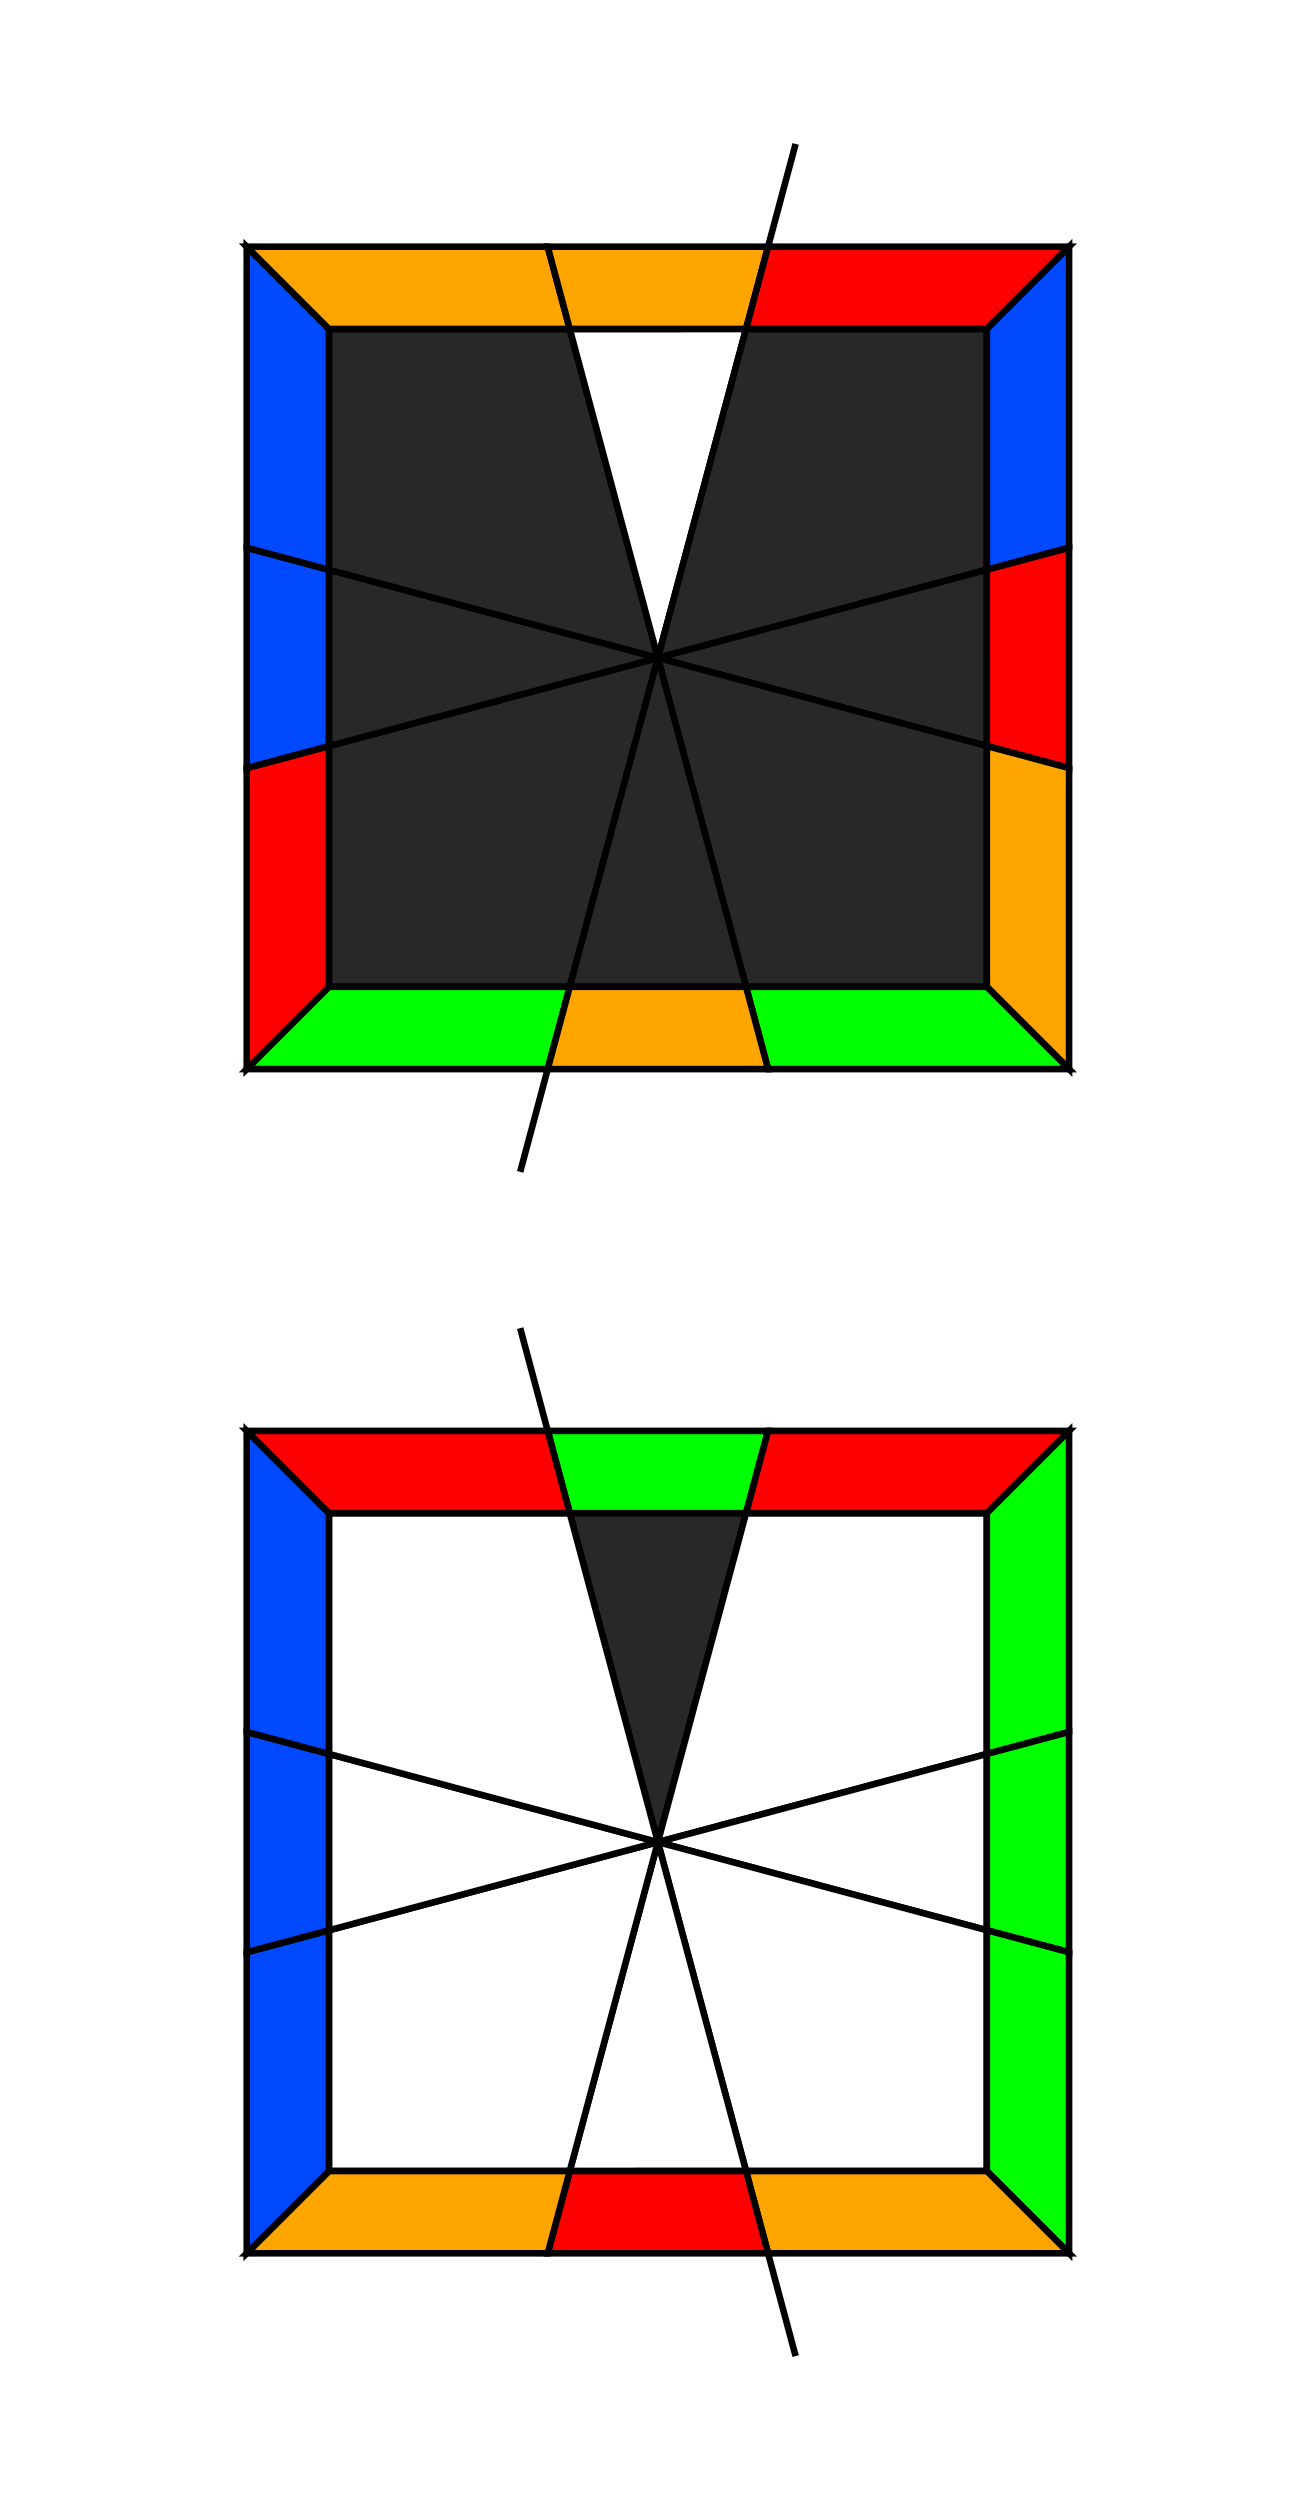
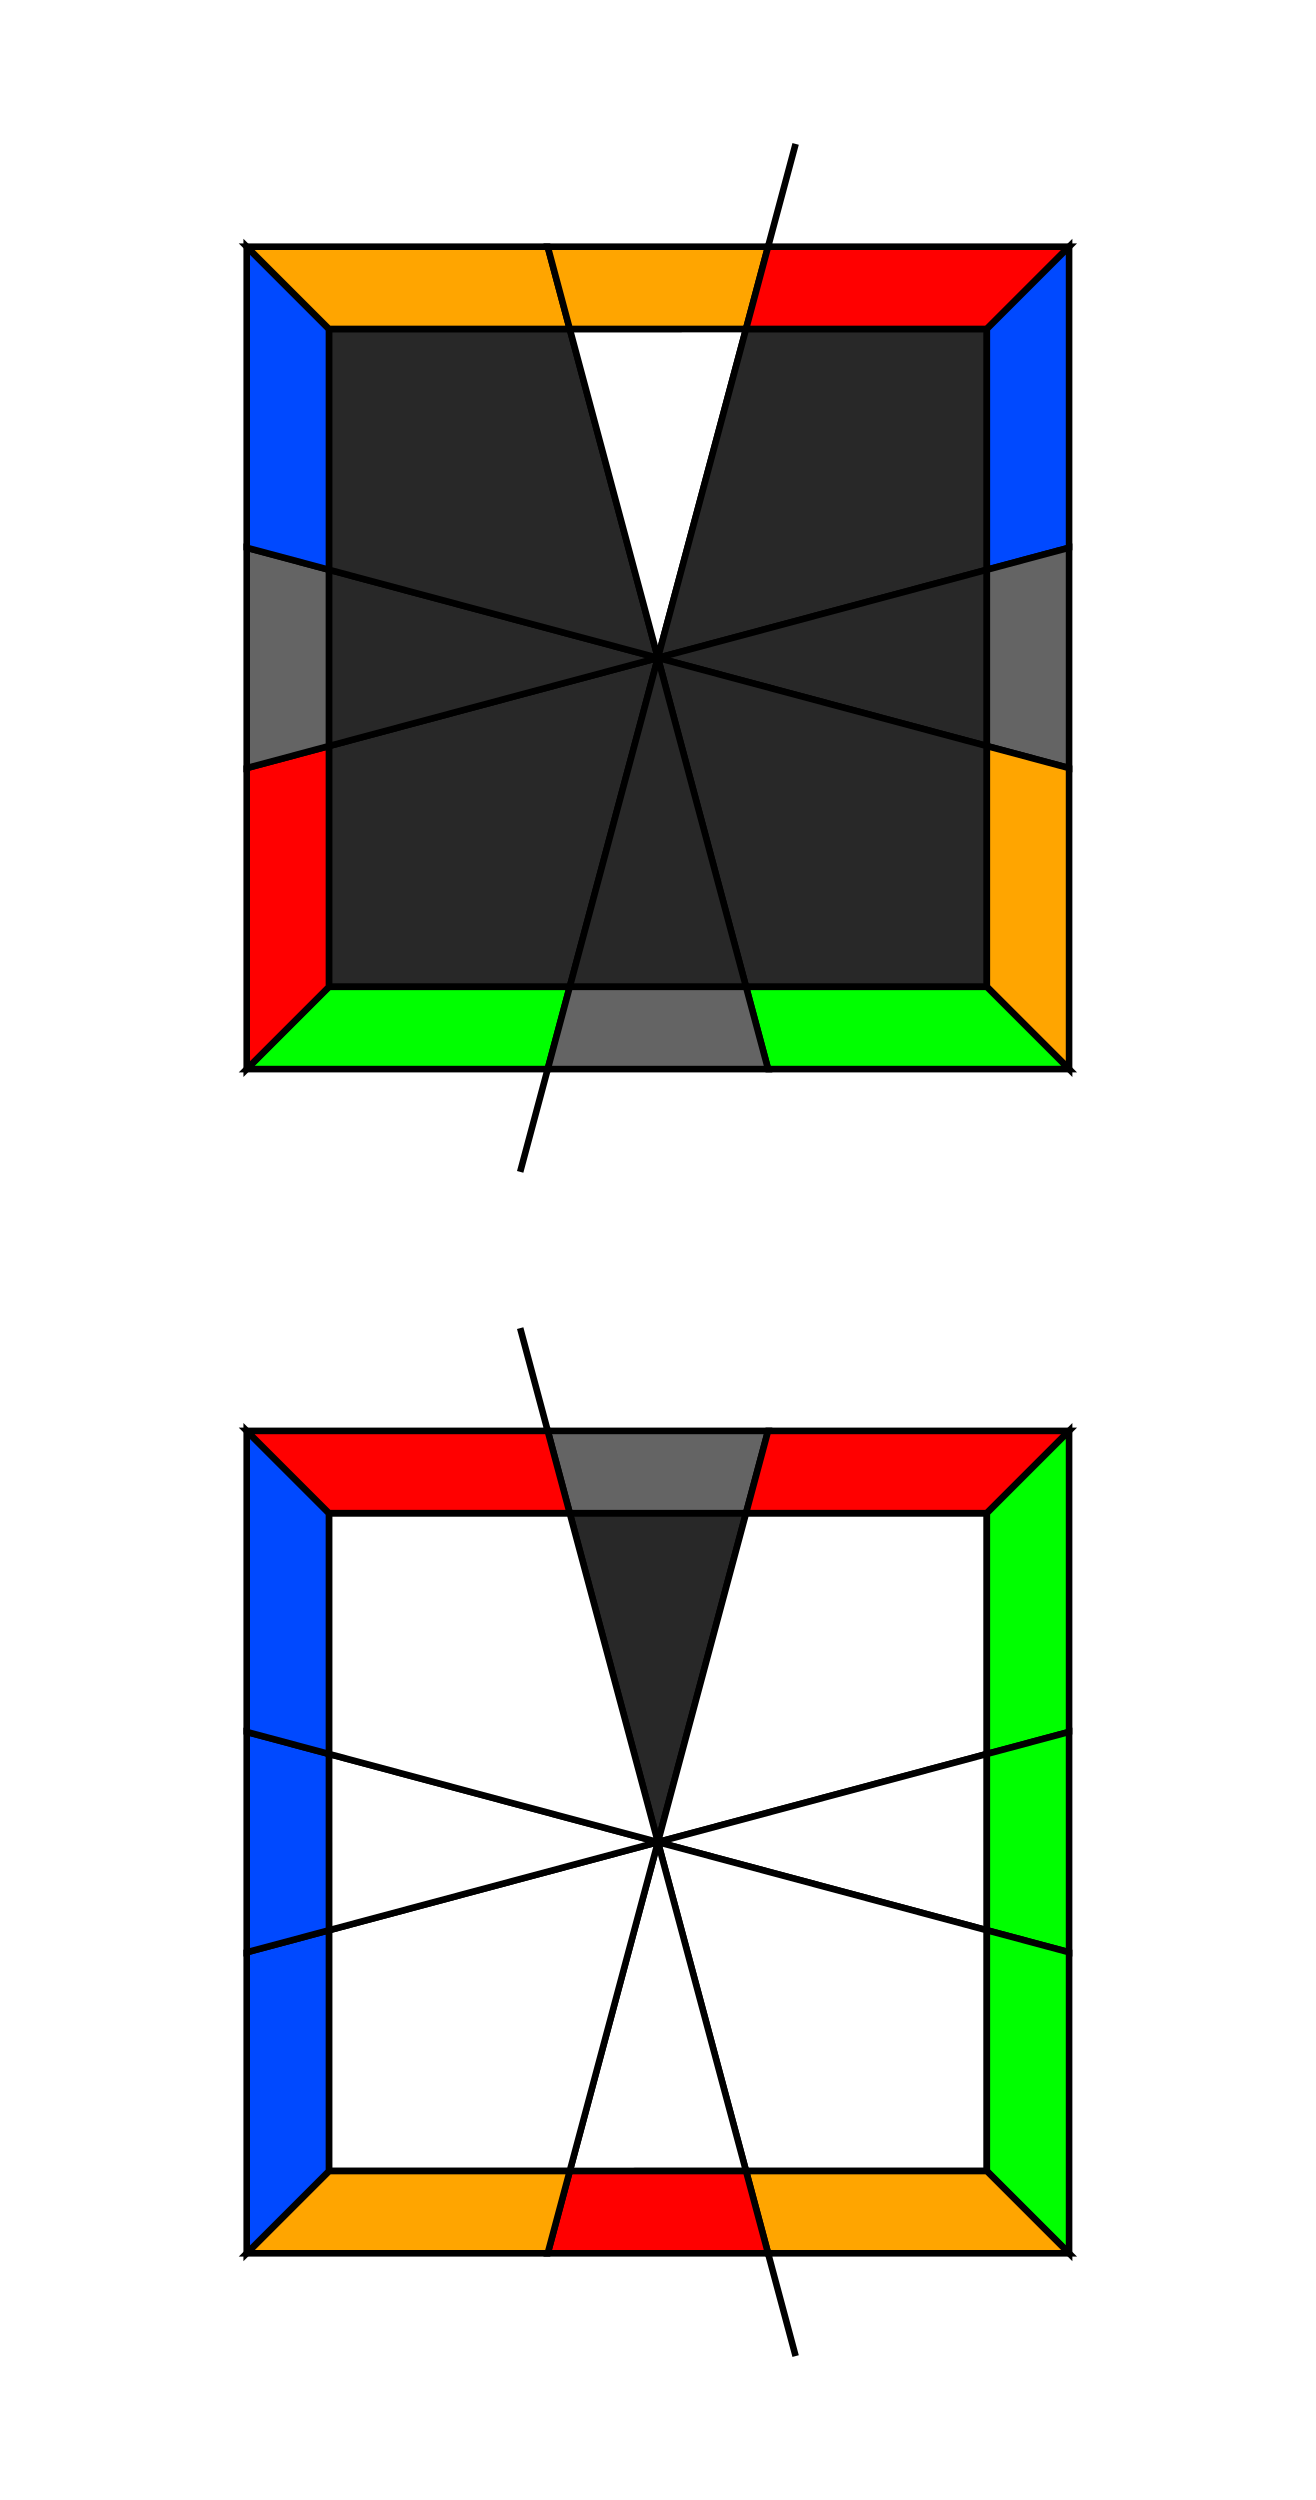
- <svg xmlns="http://www.w3.org/2000/svg" width="200" height="380.0" viewBox="-100.0 -190.0 200 380.0">
-   <defs>
- </defs>
-   <path d="M-20.934,78.125 L20.934,-78.125" stroke="rgb(0, 0, 0)" stroke-width="1" transform="translate(0, -90.0)" />
-   <path d="M0,0 L-13.397,50.0 L-50.0,50.0 L-50.0,13.397 Z" fill="rgb(40, 40, 40)" stroke="rgb(0, 0, 0)" stroke-width="1" transform="translate(0, -90.0) rotate(0)" />
-   <path d="M-13.397,50.0 L-16.747,62.5 L-62.5,62.5 L-50.0,50.0 Z" fill="rgb(0, 255, 0)" stroke="rgb(0, 0, 0)" stroke-width="1" transform="translate(0, -90.0) rotate(0)" />
-   <path d="M-50.0,50.0 L-62.5,62.5 L-62.5,16.747 L-50.0,13.397 Z" fill="rgb(255, 0, 0)" stroke="rgb(0, 0, 0)" stroke-width="1" transform="translate(0, -90.0) rotate(0)" />
-   <path d="M0,0 L-13.397,50.0 L-36.603,36.603 Z" fill="rgb(40, 40, 40)" stroke="rgb(0, 0, 0)" stroke-width="1" transform="translate(0, -90.0) rotate(60)" />
-   <path d="M-13.397,50.0 L-16.747,62.5 L-45.753,45.753 L-36.603,36.603 Z" fill="rgb(0, 73, 255)" stroke="rgb(0, 0, 0)" stroke-width="1" transform="translate(0, -90.0) rotate(60)" />
-   <path d="M0,0 L-13.397,50.0 L-50.0,50.0 L-50.0,13.397 Z" fill="rgb(40, 40, 40)" stroke="rgb(0, 0, 0)" stroke-width="1" transform="translate(0, -90.0) rotate(90)" />
-   <path d="M-13.397,50.0 L-16.747,62.5 L-62.5,62.5 L-50.0,50.0 Z" fill="rgb(0, 73, 255)" stroke="rgb(0, 0, 0)" stroke-width="1" transform="translate(0, -90.0) rotate(90)" />
-   <path d="M-50.0,50.0 L-62.5,62.5 L-62.5,16.747 L-50.0,13.397 Z" fill="rgb(255, 165, 0)" stroke="rgb(0, 0, 0)" stroke-width="1" transform="translate(0, -90.0) rotate(90)" />
-   <path d="M0,0 L-13.397,50.0 L-36.603,36.603 Z" fill="rgb(255, 255, 255)" stroke="rgb(0, 0, 0)" stroke-width="1" transform="translate(0, -90.0) rotate(150)" />
-   <path d="M-13.397,50.0 L-16.747,62.5 L-45.753,45.753 L-36.603,36.603 Z" fill="rgb(255, 165, 0)" stroke="rgb(0, 0, 0)" stroke-width="1" transform="translate(0, -90.0) rotate(150)" />
-   <path d="M0,0 L-13.397,50.0 L-50.0,50.0 L-50.0,13.397 Z" fill="rgb(40, 40, 40)" stroke="rgb(0, 0, 0)" stroke-width="1" transform="translate(0, -90.0) rotate(180)" />
-   <path d="M-13.397,50.0 L-16.747,62.5 L-62.5,62.5 L-50.0,50.0 Z" fill="rgb(255, 0, 0)" stroke="rgb(0, 0, 0)" stroke-width="1" transform="translate(0, -90.0) rotate(180)" />
-   <path d="M-50.0,50.0 L-62.5,62.5 L-62.5,16.747 L-50.0,13.397 Z" fill="rgb(0, 73, 255)" stroke="rgb(0, 0, 0)" stroke-width="1" transform="translate(0, -90.0) rotate(180)" />
-   <path d="M0,0 L-13.397,50.0 L-36.603,36.603 Z" fill="rgb(40, 40, 40)" stroke="rgb(0, 0, 0)" stroke-width="1" transform="translate(0, -90.0) rotate(240)" />
-   <path d="M-13.397,50.0 L-16.747,62.5 L-45.753,45.753 L-36.603,36.603 Z" fill="rgb(255, 0, 0)" stroke="rgb(0, 0, 0)" stroke-width="1" transform="translate(0, -90.0) rotate(240)" />
-   <path d="M0,0 L-13.397,50.0 L-50.0,50.0 L-50.0,13.397 Z" fill="rgb(40, 40, 40)" stroke="rgb(0, 0, 0)" stroke-width="1" transform="translate(0, -90.0) rotate(270)" />
-   <path d="M-13.397,50.0 L-16.747,62.5 L-62.5,62.5 L-50.0,50.0 Z" fill="rgb(255, 165, 0)" stroke="rgb(0, 0, 0)" stroke-width="1" transform="translate(0, -90.0) rotate(270)" />
-   <path d="M-50.0,50.0 L-62.5,62.5 L-62.5,16.747 L-50.0,13.397 Z" fill="rgb(0, 255, 0)" stroke="rgb(0, 0, 0)" stroke-width="1" transform="translate(0, -90.0) rotate(270)" />
-   <path d="M0,0 L-13.397,50.0 L-36.603,36.603 Z" fill="rgb(40, 40, 40)" stroke="rgb(0, 0, 0)" stroke-width="1" transform="translate(0, -90.0) rotate(330)" />
-   <path d="M-13.397,50.0 L-16.747,62.5 L-45.753,45.753 L-36.603,36.603 Z" fill="rgb(255, 165, 0)" stroke="rgb(0, 0, 0)" stroke-width="1" transform="translate(0, -90.0) rotate(330)" />
-   <path d="M-20.934,78.125 L20.934,-78.125" stroke="rgb(0, 0, 0)" stroke-width="1" transform="translate(0, 90.0) rotate(-30)" />
-   <path d="M0,0 L-13.397,50.0 L-36.603,36.603 Z" fill="rgb(40, 40, 40)" stroke="rgb(0, 0, 0)" stroke-width="1" transform="translate(0, 90.0) rotate(150)" />
-   <path d="M-13.397,50.0 L-16.747,62.5 L-45.753,45.753 L-36.603,36.603 Z" fill="rgb(0, 255, 0)" stroke="rgb(0, 0, 0)" stroke-width="1" transform="translate(0, 90.0) rotate(150)" />
-   <path d="M0,0 L-13.397,50.0 L-50.0,50.0 L-50.0,13.397 Z" fill="rgb(255, 255, 255)" stroke="rgb(0, 0, 0)" stroke-width="1" transform="translate(0, 90.0) rotate(180)" />
-   <path d="M-13.397,50.0 L-16.747,62.5 L-62.5,62.5 L-50.0,50.0 Z" fill="rgb(255, 0, 0)" stroke="rgb(0, 0, 0)" stroke-width="1" transform="translate(0, 90.0) rotate(180)" />
-   <path d="M-50.0,50.0 L-62.5,62.5 L-62.5,16.747 L-50.0,13.397 Z" fill="rgb(0, 255, 0)" stroke="rgb(0, 0, 0)" stroke-width="1" transform="translate(0, 90.0) rotate(180)" />
-   <path d="M0,0 L-13.397,50.0 L-36.603,36.603 Z" fill="rgb(255, 255, 255)" stroke="rgb(0, 0, 0)" stroke-width="1" transform="translate(0, 90.0) rotate(240)" />
-   <path d="M-13.397,50.0 L-16.747,62.5 L-45.753,45.753 L-36.603,36.603 Z" fill="rgb(0, 255, 0)" stroke="rgb(0, 0, 0)" stroke-width="1" transform="translate(0, 90.0) rotate(240)" />
-   <path d="M0,0 L-13.397,50.0 L-50.0,50.0 L-50.0,13.397 Z" fill="rgb(255, 255, 255)" stroke="rgb(0, 0, 0)" stroke-width="1" transform="translate(0, 90.0) rotate(270)" />
-   <path d="M-13.397,50.0 L-16.747,62.5 L-62.5,62.5 L-50.0,50.0 Z" fill="rgb(0, 255, 0)" stroke="rgb(0, 0, 0)" stroke-width="1" transform="translate(0, 90.0) rotate(270)" />
-   <path d="M-50.0,50.0 L-62.5,62.5 L-62.5,16.747 L-50.0,13.397 Z" fill="rgb(255, 165, 0)" stroke="rgb(0, 0, 0)" stroke-width="1" transform="translate(0, 90.0) rotate(270)" />
-   <path d="M0,0 L-13.397,50.0 L-36.603,36.603 Z" fill="rgb(255, 255, 255)" stroke="rgb(0, 0, 0)" stroke-width="1" transform="translate(0, 90.0) rotate(330)" />
-   <path d="M-13.397,50.0 L-16.747,62.5 L-45.753,45.753 L-36.603,36.603 Z" fill="rgb(255, 0, 0)" stroke="rgb(0, 0, 0)" stroke-width="1" transform="translate(0, 90.0) rotate(330)" />
-   <path d="M0,0 L-13.397,50.0 L-50.0,50.0 L-50.0,13.397 Z" fill="rgb(255, 255, 255)" stroke="rgb(0, 0, 0)" stroke-width="1" transform="translate(0, 90.0) rotate(360)" />
-   <path d="M-13.397,50.0 L-16.747,62.5 L-62.5,62.5 L-50.0,50.0 Z" fill="rgb(255, 165, 0)" stroke="rgb(0, 0, 0)" stroke-width="1" transform="translate(0, 90.0) rotate(360)" />
-   <path d="M-50.0,50.0 L-62.5,62.5 L-62.5,16.747 L-50.0,13.397 Z" fill="rgb(0, 73, 255)" stroke="rgb(0, 0, 0)" stroke-width="1" transform="translate(0, 90.0) rotate(360)" />
-   <path d="M0,0 L-13.397,50.0 L-36.603,36.603 Z" fill="rgb(255, 255, 255)" stroke="rgb(0, 0, 0)" stroke-width="1" transform="translate(0, 90.0) rotate(420)" />
-   <path d="M-13.397,50.0 L-16.747,62.5 L-45.753,45.753 L-36.603,36.603 Z" fill="rgb(0, 73, 255)" stroke="rgb(0, 0, 0)" stroke-width="1" transform="translate(0, 90.0) rotate(420)" />
-   <path d="M0,0 L-13.397,50.0 L-50.0,50.0 L-50.0,13.397 Z" fill="rgb(255, 255, 255)" stroke="rgb(0, 0, 0)" stroke-width="1" transform="translate(0, 90.0) rotate(450)" />
-   <path d="M-13.397,50.0 L-16.747,62.5 L-62.5,62.5 L-50.0,50.0 Z" fill="rgb(0, 73, 255)" stroke="rgb(0, 0, 0)" stroke-width="1" transform="translate(0, 90.0) rotate(450)" />
-   <path d="M-50.0,50.0 L-62.5,62.5 L-62.5,16.747 L-50.0,13.397 Z" fill="rgb(255, 0, 0)" stroke="rgb(0, 0, 0)" stroke-width="1" transform="translate(0, 90.0) rotate(450)" />
+ <svg xmlns="http://www.w3.org/2000/svg" width="200" height="380.0" viewBox="-100.0 -190.0 200 380.0" version="1.1" id="svg42">
+   <defs id="defs1" />
+   <path d="M-20.934,78.125 L20.934,-78.125" stroke="rgb(0, 0, 0)" stroke-width="1" transform="translate(0, -90.0)" id="path1" />
+   <path d="M0,0 L-13.397,50.0 L-50.0,50.0 L-50.0,13.397 Z" fill="rgb(40, 40, 40)" stroke="rgb(0, 0, 0)" stroke-width="1" transform="translate(0, -90.0) rotate(0)" id="path2" />
+   <path d="M-13.397,50.0 L-16.747,62.5 L-62.5,62.5 L-50.0,50.0 Z" fill="rgb(0, 255, 0)" stroke="rgb(0, 0, 0)" stroke-width="1" transform="translate(0, -90.0) rotate(0)" id="path3" />
+   <path d="M-50.0,50.0 L-62.5,62.5 L-62.5,16.747 L-50.0,13.397 Z" fill="rgb(255, 0, 0)" stroke="rgb(0, 0, 0)" stroke-width="1" transform="translate(0, -90.0) rotate(0)" id="path4" />
+   <path d="M0,0 L-13.397,50.0 L-36.603,36.603 Z" fill="rgb(40, 40, 40)" stroke="rgb(0, 0, 0)" stroke-width="1" transform="translate(0, -90.0) rotate(60)" id="path5" />
+   <path d="M-13.397,50.0 L-16.747,62.5 L-45.753,45.753 L-36.603,36.603 Z" fill="rgb(0, 73, 255)" stroke="rgb(0, 0, 0)" stroke-width="1" transform="translate(0, -90.0) rotate(60)" id="path6" style="fill:#646464;fill-opacity:1" />
+   <path d="M0,0 L-13.397,50.0 L-50.0,50.0 L-50.0,13.397 Z" fill="rgb(40, 40, 40)" stroke="rgb(0, 0, 0)" stroke-width="1" transform="translate(0, -90.0) rotate(90)" id="path7" />
+   <path d="M-13.397,50.0 L-16.747,62.5 L-62.5,62.5 L-50.0,50.0 Z" fill="rgb(0, 73, 255)" stroke="rgb(0, 0, 0)" stroke-width="1" transform="translate(0, -90.0) rotate(90)" id="path8" />
+   <path d="M-50.0,50.0 L-62.5,62.5 L-62.5,16.747 L-50.0,13.397 Z" fill="rgb(255, 165, 0)" stroke="rgb(0, 0, 0)" stroke-width="1" transform="translate(0, -90.0) rotate(90)" id="path9" />
+   <path d="M0,0 L-13.397,50.0 L-36.603,36.603 Z" fill="rgb(255, 255, 255)" stroke="rgb(0, 0, 0)" stroke-width="1" transform="translate(0, -90.0) rotate(150)" id="path10" />
+   <path d="M-13.397,50.0 L-16.747,62.5 L-45.753,45.753 L-36.603,36.603 Z" fill="rgb(255, 165, 0)" stroke="rgb(0, 0, 0)" stroke-width="1" transform="translate(0, -90.0) rotate(150)" id="path11" />
+   <path d="M0,0 L-13.397,50.0 L-50.0,50.0 L-50.0,13.397 Z" fill="rgb(40, 40, 40)" stroke="rgb(0, 0, 0)" stroke-width="1" transform="translate(0, -90.0) rotate(180)" id="path12" />
+   <path d="M-13.397,50.0 L-16.747,62.5 L-62.5,62.5 L-50.0,50.0 Z" fill="rgb(255, 0, 0)" stroke="rgb(0, 0, 0)" stroke-width="1" transform="translate(0, -90.0) rotate(180)" id="path13" />
+   <path d="M-50.0,50.0 L-62.5,62.5 L-62.5,16.747 L-50.0,13.397 Z" fill="rgb(0, 73, 255)" stroke="rgb(0, 0, 0)" stroke-width="1" transform="translate(0, -90.0) rotate(180)" id="path14" />
+   <path d="M0,0 L-13.397,50.0 L-36.603,36.603 Z" fill="rgb(40, 40, 40)" stroke="rgb(0, 0, 0)" stroke-width="1" transform="translate(0, -90.0) rotate(240)" id="path15" />
+   <path d="M-13.397,50.0 L-16.747,62.5 L-45.753,45.753 L-36.603,36.603 Z" fill="rgb(255, 0, 0)" stroke="rgb(0, 0, 0)" stroke-width="1" transform="translate(0, -90.0) rotate(240)" id="path16" style="fill:#646464;fill-opacity:1" />
+   <path d="M0,0 L-13.397,50.0 L-50.0,50.0 L-50.0,13.397 Z" fill="rgb(40, 40, 40)" stroke="rgb(0, 0, 0)" stroke-width="1" transform="translate(0, -90.0) rotate(270)" id="path17" />
+   <path d="M-13.397,50.0 L-16.747,62.5 L-62.5,62.5 L-50.0,50.0 Z" fill="rgb(255, 165, 0)" stroke="rgb(0, 0, 0)" stroke-width="1" transform="translate(0, -90.0) rotate(270)" id="path18" />
+   <path d="M-50.0,50.0 L-62.5,62.5 L-62.5,16.747 L-50.0,13.397 Z" fill="rgb(0, 255, 0)" stroke="rgb(0, 0, 0)" stroke-width="1" transform="translate(0, -90.0) rotate(270)" id="path19" />
+   <path d="M0,0 L-13.397,50.0 L-36.603,36.603 Z" fill="rgb(40, 40, 40)" stroke="rgb(0, 0, 0)" stroke-width="1" transform="translate(0, -90.0) rotate(330)" id="path20" />
+   <path d="M-13.397,50.0 L-16.747,62.5 L-45.753,45.753 L-36.603,36.603 Z" fill="rgb(255, 165, 0)" stroke="rgb(0, 0, 0)" stroke-width="1" transform="translate(0, -90.0) rotate(330)" id="path21" style="fill:#646464;fill-opacity:1" />
+   <path d="M-20.934,78.125 L20.934,-78.125" stroke="rgb(0, 0, 0)" stroke-width="1" transform="translate(0, 90.0) rotate(-30)" id="path22" />
+   <path d="M0,0 L-13.397,50.0 L-36.603,36.603 Z" fill="rgb(40, 40, 40)" stroke="rgb(0, 0, 0)" stroke-width="1" transform="translate(0, 90.0) rotate(150)" id="path23" />
+   <path d="M-13.397,50.0 L-16.747,62.5 L-45.753,45.753 L-36.603,36.603 Z" fill="rgb(0, 255, 0)" stroke="rgb(0, 0, 0)" stroke-width="1" transform="translate(0, 90.0) rotate(150)" id="path24" style="fill:#646464;fill-opacity:1" />
+   <path d="M0,0 L-13.397,50.0 L-50.0,50.0 L-50.0,13.397 Z" fill="rgb(255, 255, 255)" stroke="rgb(0, 0, 0)" stroke-width="1" transform="translate(0, 90.0) rotate(180)" id="path25" />
+   <path d="M-13.397,50.0 L-16.747,62.5 L-62.5,62.5 L-50.0,50.0 Z" fill="rgb(255, 0, 0)" stroke="rgb(0, 0, 0)" stroke-width="1" transform="translate(0, 90.0) rotate(180)" id="path26" />
+   <path d="M-50.0,50.0 L-62.5,62.5 L-62.5,16.747 L-50.0,13.397 Z" fill="rgb(0, 255, 0)" stroke="rgb(0, 0, 0)" stroke-width="1" transform="translate(0, 90.0) rotate(180)" id="path27" />
+   <path d="M0,0 L-13.397,50.0 L-36.603,36.603 Z" fill="rgb(255, 255, 255)" stroke="rgb(0, 0, 0)" stroke-width="1" transform="translate(0, 90.0) rotate(240)" id="path28" />
+   <path d="M-13.397,50.0 L-16.747,62.5 L-45.753,45.753 L-36.603,36.603 Z" fill="rgb(0, 255, 0)" stroke="rgb(0, 0, 0)" stroke-width="1" transform="translate(0, 90.0) rotate(240)" id="path29" />
+   <path d="M0,0 L-13.397,50.0 L-50.0,50.0 L-50.0,13.397 Z" fill="rgb(255, 255, 255)" stroke="rgb(0, 0, 0)" stroke-width="1" transform="translate(0, 90.0) rotate(270)" id="path30" />
+   <path d="M-13.397,50.0 L-16.747,62.5 L-62.5,62.5 L-50.0,50.0 Z" fill="rgb(0, 255, 0)" stroke="rgb(0, 0, 0)" stroke-width="1" transform="translate(0, 90.0) rotate(270)" id="path31" />
+   <path d="M-50.0,50.0 L-62.5,62.5 L-62.5,16.747 L-50.0,13.397 Z" fill="rgb(255, 165, 0)" stroke="rgb(0, 0, 0)" stroke-width="1" transform="translate(0, 90.0) rotate(270)" id="path32" />
+   <path d="M0,0 L-13.397,50.0 L-36.603,36.603 Z" fill="rgb(255, 255, 255)" stroke="rgb(0, 0, 0)" stroke-width="1" transform="translate(0, 90.0) rotate(330)" id="path33" />
+   <path d="M-13.397,50.0 L-16.747,62.5 L-45.753,45.753 L-36.603,36.603 Z" fill="rgb(255, 0, 0)" stroke="rgb(0, 0, 0)" stroke-width="1" transform="translate(0, 90.0) rotate(330)" id="path34" />
+   <path d="M0,0 L-13.397,50.0 L-50.0,50.0 L-50.0,13.397 Z" fill="rgb(255, 255, 255)" stroke="rgb(0, 0, 0)" stroke-width="1" transform="translate(0, 90.0) rotate(360)" id="path35" />
+   <path d="M-13.397,50.0 L-16.747,62.5 L-62.5,62.5 L-50.0,50.0 Z" fill="rgb(255, 165, 0)" stroke="rgb(0, 0, 0)" stroke-width="1" transform="translate(0, 90.0) rotate(360)" id="path36" />
+   <path d="M-50.0,50.0 L-62.5,62.5 L-62.5,16.747 L-50.0,13.397 Z" fill="rgb(0, 73, 255)" stroke="rgb(0, 0, 0)" stroke-width="1" transform="translate(0, 90.0) rotate(360)" id="path37" />
+   <path d="M0,0 L-13.397,50.0 L-36.603,36.603 Z" fill="rgb(255, 255, 255)" stroke="rgb(0, 0, 0)" stroke-width="1" transform="translate(0, 90.0) rotate(420)" id="path38" />
+   <path d="M-13.397,50.0 L-16.747,62.5 L-45.753,45.753 L-36.603,36.603 Z" fill="rgb(0, 73, 255)" stroke="rgb(0, 0, 0)" stroke-width="1" transform="translate(0, 90.0) rotate(420)" id="path39" />
+   <path d="M0,0 L-13.397,50.0 L-50.0,50.0 L-50.0,13.397 Z" fill="rgb(255, 255, 255)" stroke="rgb(0, 0, 0)" stroke-width="1" transform="translate(0, 90.0) rotate(450)" id="path40" />
+   <path d="M-13.397,50.0 L-16.747,62.5 L-62.5,62.5 L-50.0,50.0 Z" fill="rgb(0, 73, 255)" stroke="rgb(0, 0, 0)" stroke-width="1" transform="translate(0, 90.0) rotate(450)" id="path41" />
+   <path d="M-50.0,50.0 L-62.5,62.5 L-62.5,16.747 L-50.0,13.397 Z" fill="rgb(255, 0, 0)" stroke="rgb(0, 0, 0)" stroke-width="1" transform="translate(0, 90.0) rotate(450)" id="path42" />
</svg>
